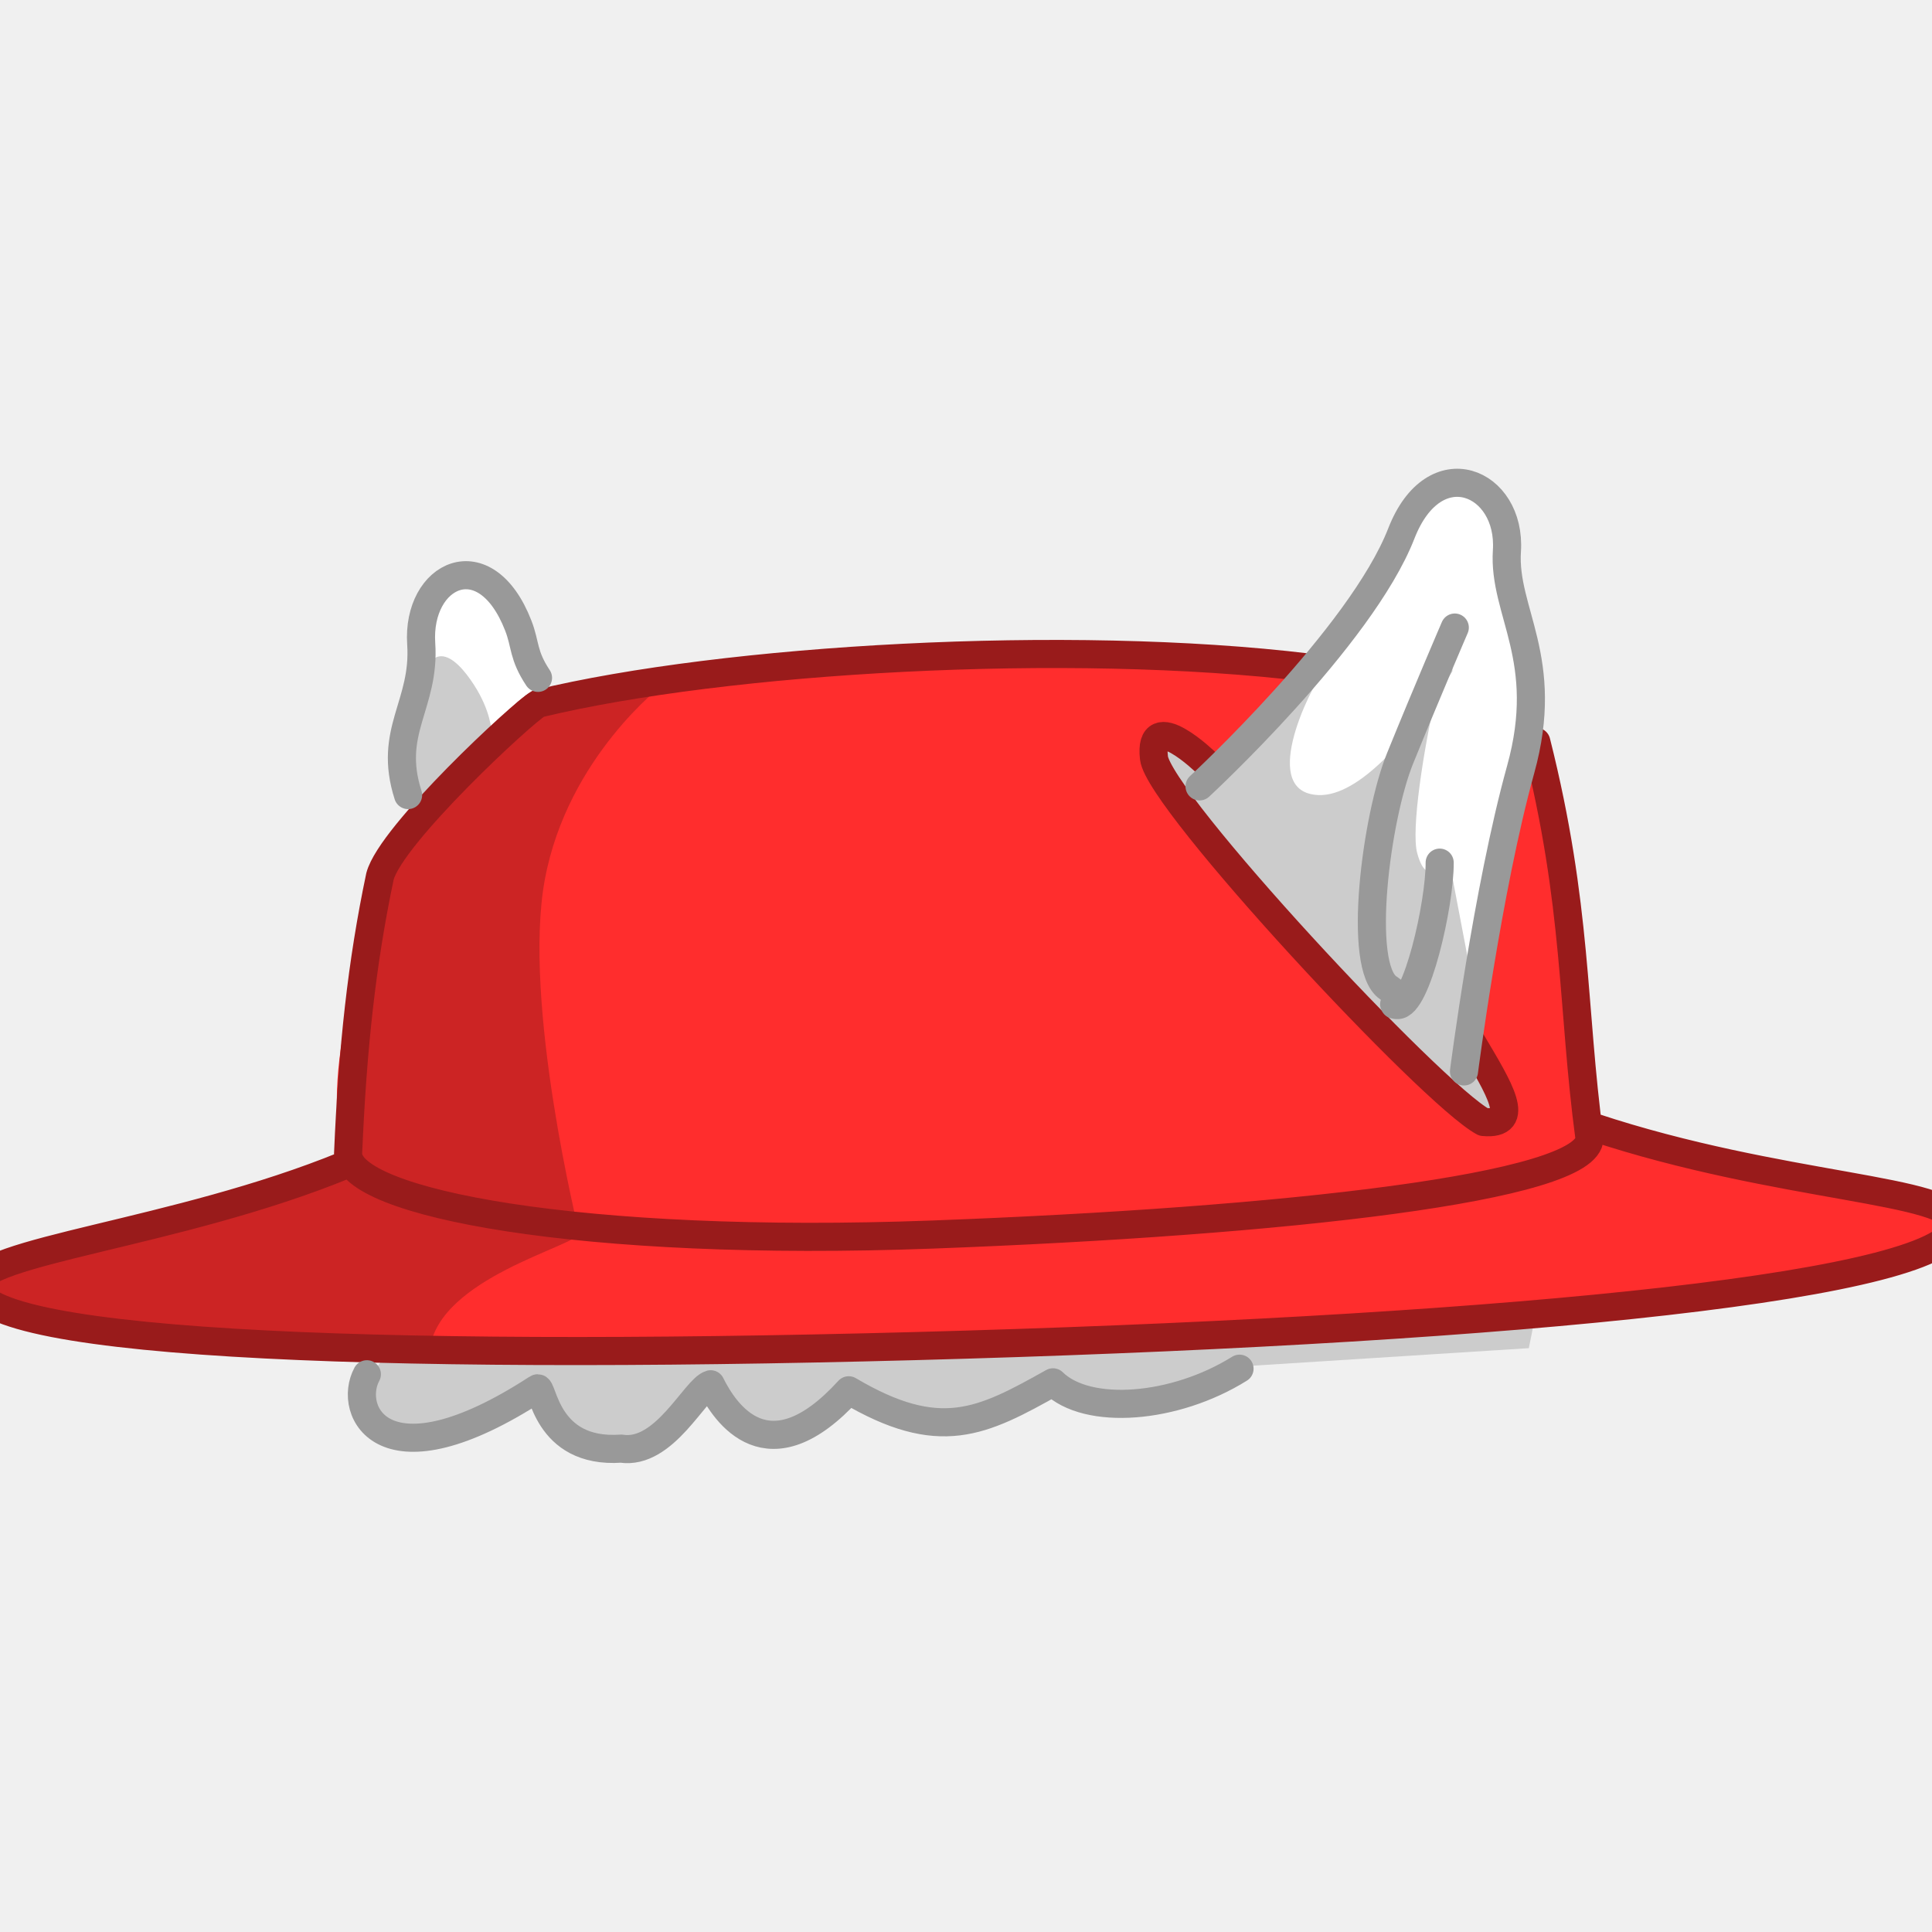
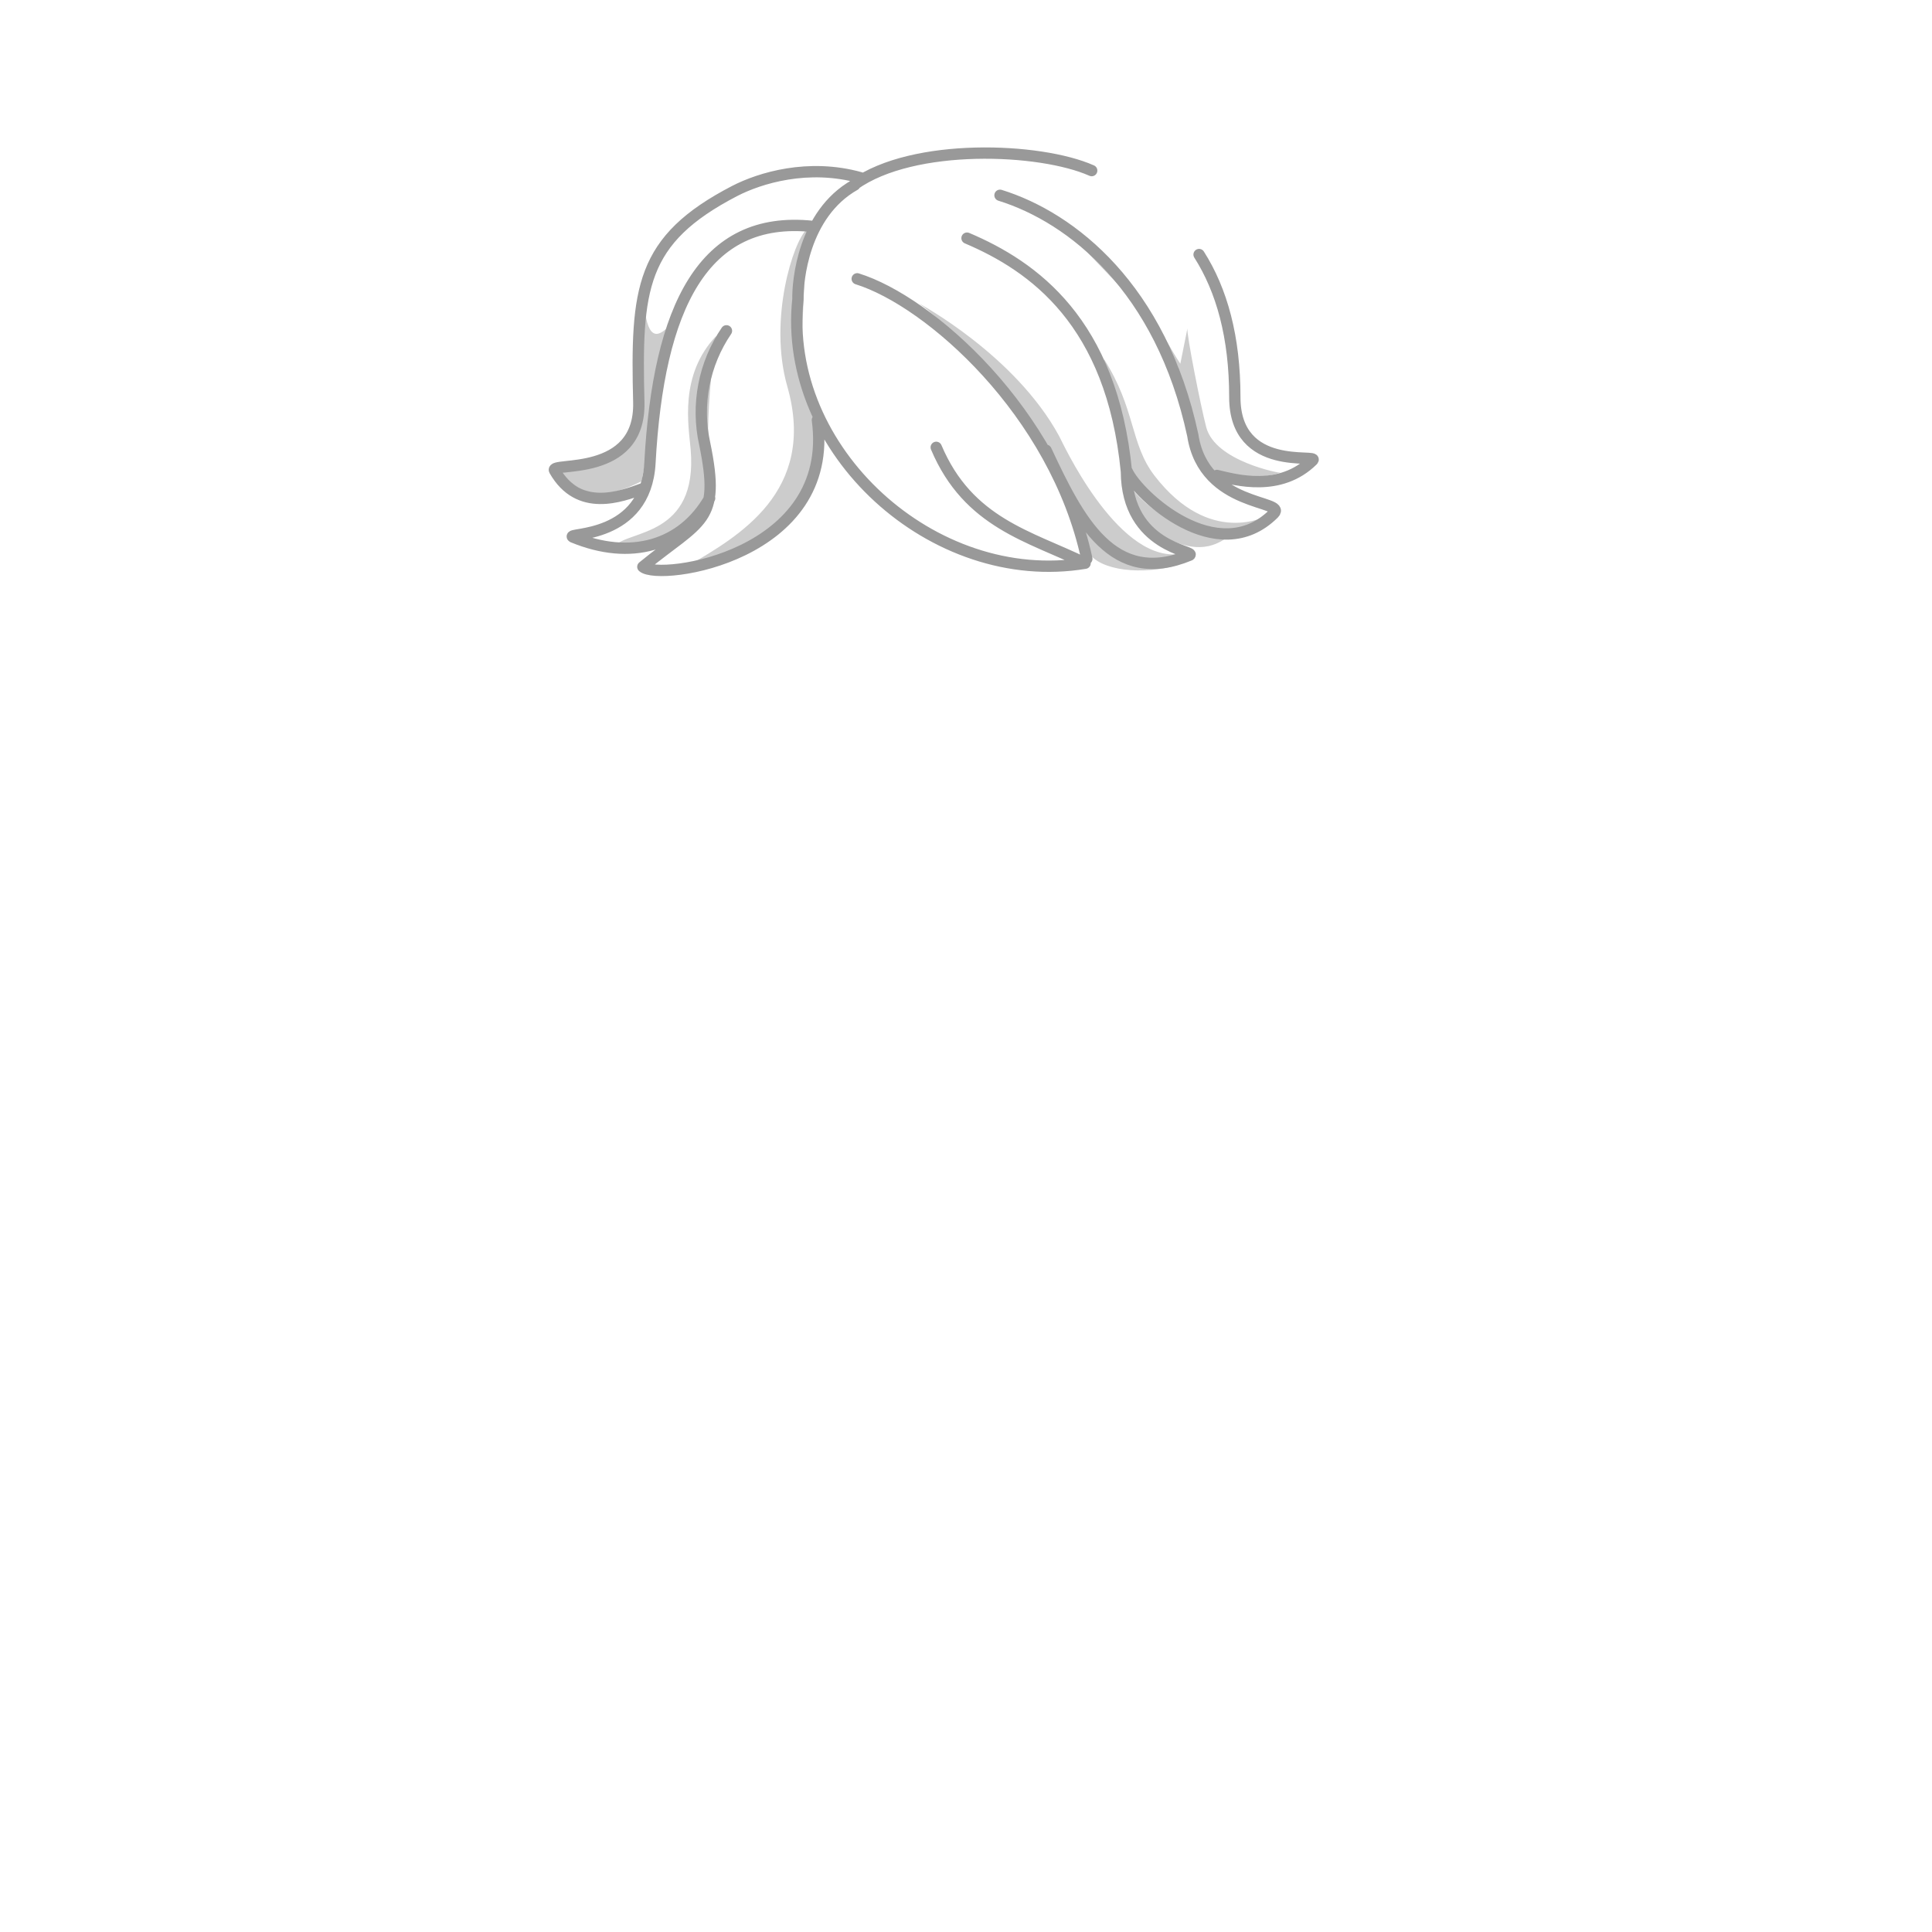
- <svg xmlns="http://www.w3.org/2000/svg" id="svg8" version="1.1" viewBox="0 0 145.521 145.521" height="550" width="550">
-   <defs id="defs2" />
-   <g id="layer1" transform="translate(-65.99669,-92.13533)">
-     <g id="g56948" style="display:inline" transform="translate(5.39322,100.2065)">
-       <path id="path27736" style="opacity:1;vector-effect:none;fill:#ffffff;fill-opacity:1;stroke:none;stroke-width:0.5;stroke-linecap:butt;stroke-linejoin:miter;stroke-miterlimit:4;stroke-dasharray:none;stroke-dashoffset:0;stroke-opacity:1" d="m 640.234,106.805 c -8.839,0.298 -14.333,17.669 -14.783,19.83 -10.908,21.122 -53.828,67.221 -53.828,67.221 0,0 -8.68,-1.125 -3.311,8.525 5.37,9.651 75.885,77.039 75.885,77.039 0,0 12.76,-73.16 18.447,-96.557 5.688,-23.397 -5.295,-51.031 -5.295,-51.031 0,0 -1.009,-16.5 -12.516,-23.66 -1.618,-1.007 -3.153,-1.416 -4.6,-1.367 z m -277.615,27.369 c -2.681,0.042 -5.285,1.13 -7.225,3.613 -5.912,7.567 -5.463,23.374 -7.633,30.031 -2.17,6.657 -7.577,24.403 -4.135,29.145 3.443,4.742 3.91,6.369 12.254,-0.887 8.344,-7.256 28.045,-31.516 28.045,-31.516 0,0 -7.183,-11.997 -8.867,-20.475 -1.131,-5.696 -6.95,-9.998 -12.439,-9.912 z" transform="scale(0.2645833)" />
-       <path id="path34473" style="opacity:1;vector-effect:none;fill:#cccccc;fill-opacity:1;stroke:none;stroke-width:0.5;stroke-linecap:butt;stroke-linejoin:miter;stroke-miterlimit:4;stroke-dasharray:none;stroke-dashoffset:0;stroke-opacity:1" d="m 642.047,154.848 c -0.832,-0.16 -2.529,5.335 -4.293,13.025 2.935,-4.224 4.758,-7.246 4.758,-7.246 0.183,-3.949 -0.014,-5.693 -0.465,-5.779 z m -4.293,13.025 c -7.265,10.454 -21.555,28.495 -33.428,27.957 -16.596,-0.752 -3.33,-28.686 2.07,-36.359 l -33.934,32.072 c 0,0 -8.044,-12.978 -12.328,-9.074 -4.284,3.903 12.498,25.408 19.738,33.598 7.241,8.19 58.167,59.031 70.74,68.873 12.573,9.842 -0.393,-13.314 -0.393,-13.314 l -2.266,-23.828 -6.754,-35.467 c 0,0 -5.462,11.997 -8.699,0.023 -1.798,-6.652 1.853,-29.66 5.252,-44.48 z m -31.357,-8.402 1.971,-1.861 c -0.199,-0.332 -0.944,0.403 -1.971,1.861 z M 354.75,156.311 c -2.451,-0.043 -4.733,2.294 -6.354,8.779 -3.704,14.824 -2.731,34.844 -0.467,34.844 2.264,0 21.029,-22.365 21.029,-22.365 0,0 -0.169,-5.653 -4.939,-13.053 -2.684,-4.162 -6.118,-8.15 -9.27,-8.205 z m 311.723,185.973 -326.824,12.431 c 0.271,-0.76 -10.003,10.423 -6.006,17.245 5.62,9.592 26.583,2.553 45.45,-6.056 3.731,8.217 6.076,11.697 12.191,14.381 26.592,11.671 40.544,-13.293 40.469,-13.564 16.481,19.809 24.524,7.424 38.868,0.982 23.133,6.606 36.92,10.765 57.867,-4.03 9.705,8.202 37.803,0.169 54.493,-5.215 l 81.301,-5.17 z" transform="scale(0.2645833)" />
-       <path style="fill:#ff2d2d;fill-opacity:1;stroke:none;stroke-width:0.265px;stroke-linecap:butt;stroke-linejoin:miter;stroke-opacity:1" d="M 89.927,55.988 101.984,44.26 c 25.454,-3.058 31,-3.281 57.622,-2.874 2.691,-1.504 -3.471,5.12 -7.949,7.812 -3.507,-2.2 -4.69,-0.934 -4.066,-0.245 0.996,1.101 19.523,25.696 25.794,27.372 0.25,0.067 -1.612,-3.047 -1.342,-5.873 0.766,-8.023 3.682,-22.363 4.16,-22.105 l 4.068,28.343 c 10.957,4.473 10.316,1.956 28.298,6.404 -4.894,6.091 -20.97,6.473 -27.731,7.102 -36.209,4.198 -66.489,2.581 -98.758,2.915 0,0 -21.616,-0.917 -22.578,-3.489 -0.962,-2.573 7.494,-4.146 7.494,-4.146 l 19.435,-5.487 c -1.765,-9.912 2.017,-15.392 3.498,-24 z" id="path66872" />
-       <path style="opacity:1;vector-effect:none;fill:#cc2424;fill-opacity:1;stroke:none;stroke-width:0.132;stroke-linecap:butt;stroke-linejoin:miter;stroke-miterlimit:4;stroke-dasharray:none;stroke-dashoffset:0;stroke-opacity:1" d="m 110.584,43.458 c 0,0 -7.211,5.439 -8.94,14.704 -1.729,9.265 2.597,26.685 2.597,26.685 -0.391,0.985 -10.5,3.34 -11.257,8.656 0,0 -34.255,-2.094 -33.785,-4.469 0.469,-2.375 27.667,-10.045 27.667,-10.045 0,0 1.218,-20.708 2.541,-22.357 1.323,-1.649 10.06,-13.02 11.796,-12.751 1.736,0.269 9.381,-0.424 9.381,-0.424 z" id="path42902" />
-       <path id="path1755" style="font-variation-settings:normal;fill:none;fill-opacity:1;stroke:#991b1b;stroke-width:2.117;stroke-linecap:round;stroke-linejoin:round;stroke-miterlimit:4;stroke-dasharray:none;stroke-dashoffset:0;stroke-opacity:1;stop-color:#000000" d="m 151.469,49.394 c 0,0 -4.401,-4.305 -3.947,-0.374 0.377,3.257 20.918,25.328 24.818,27.419 2.955,0.27 1.175,-2.546 -0.873,-6.007 m -12.305,-28.22 c -18.088,-2.189 -43.979,-0.678 -58.009,2.714 -1.176,0.664 -11.093,9.862 -11.928,13.009 -1.369,6.491 -2.068,12.948 -2.403,20.884 0,3.72 17.646,7.084 44.027,6.097 26.381,-0.986 49.476,-3.538 49.476,-7.258 -1.335,-9.952 -0.874,-17.42 -4.005,-29.855 m 4.293,29.018 c 14.068,4.666 27.299,4.643 27.299,7.276 5e-5,4.662 -33.35,7.878 -74.61,9.114 -41.259,1.236 -74.488,0.205 -74.488,-4.457 2e-5,-2.585 15.081,-3.877 27.765,-9.064" />
-       <path id="path275194" style="font-variation-settings:normal;vector-effect:none;fill:none;fill-opacity:1;stroke:#999999;stroke-width:2.117;stroke-linecap:round;stroke-linejoin:round;stroke-miterlimit:4;stroke-dasharray:none;stroke-dashoffset:0;stroke-opacity:1;-inkscape-stroke:none;stop-color:#000000" d="m 169.042,56.904 c 0.017,3.101 -1.735,10.848 -3.21,10.728 -0.833,-0.068 1.09,-0.123 -0.661,-1.297 -2.379,-1.593 -0.9,-12.879 0.882,-17.269 2.068,-5.095 4.127,-9.869 4.127,-9.869 m 0.694,33.433 c 0,0 1.755,-13.681 4.268,-22.741 2.31,-8.329 -1.338,-11.878 -1.036,-16.468 0.343,-5.215 -5.458,-7.716 -7.952,-1.311 -3.05,7.831 -15.197,19.05 -15.197,19.05 m -49.83,-8.174 c -1.147,-1.726 -0.924,-2.494 -1.487,-3.938 -2.495,-6.405 -7.657,-3.845 -7.31,1.369 0.307,4.613 -2.539,6.568 -0.989,11.397 m 62.625,43.207 c -4.884,3.049 -11.463,3.567 -14.05,1.026 -5.357,3.006 -8.54,4.65 -15.384,0.6 -6.078,6.668 -9.327,1.711 -10.399,-0.453 -1.167,0.324 -3.475,5.359 -6.742,4.848 -5.751,0.404 -5.872,-4.872 -6.329,-4.53 -11.613,7.555 -14.323,1.684 -12.825,-1.072" />
+ <svg xmlns="http://www.w3.org/2000/svg" viewBox="0 0 512 512">
+   <defs>
+     <style>.cls-1,.cls-2{fill:#fff;}.cls-1{stroke:#fff;stroke-miterlimit:10;stroke-width:5px;}.cls-3{fill:#ccc;}.cls-4{fill:none;stroke:#999;stroke-linecap:round;stroke-linejoin:round;stroke-width:3px;}</style>
+   </defs>
+   <g id="Rectangle">
+     <rect class="cls-1" x="2.5" y="2.5" width="507" height="507" />
+   </g>
+   <g id="Hair">
+     <g id="layer1">
+       <g id="g165544">
+         <path id="path165536" class="cls-2" d="M202,47.49,180.88,60.36c-5.47-2.55-14.41,31.73-11.52,33.56,1,28.45-11.23,27.8-22.21,29.88,3.54,5.91,8.42,10.61,22.49,7,2.51,2-13.59,13.66-17.26,11.36,3.55,3.61,25.7,1.15,25.7,1.15l-5.8,6.34c43.5,5.33,48.31-42.64,45.93-35.54,7.24,20.44,53.3,43,70.61,34.65l-.56-8.68c-1.72,4.07,13.3,13.25,25.58,6.87-11.68-3.43-17.8-20.52-14.73-20.5,11.11,9.79,21.73,22.37,38.56,9l-14.34-7.59c7.63-2.09,24.21,2.43,23.89-6.45-4.66,1.19-26.88-1.4-20-23.31,1.77-12.35-5.33-19.72-9.28-30.49,0,0-4.83,33-5.49,29.42S300.52,77.31,298.8,74.69L285.06,59.77c-1,1.67-7.79-2-7.5-4.19.37-2.73,10.88-11.47,10.88-11.47-14.48-7.38-52.62-3-61.1,4.42-8.7-.56-18.35-4.36-25.34-1Z" />
+         <path id="path191866" class="cls-3" d="M279.17,57.47l17.94,18.77c5.28,6.81,11.2,13,15,20.77l8,27.93s.81.54,6.9,1.44a31.36,31.36,0,0,0,12.34-1.11c0,.2-17.26-3-19.67-12-1.43-5.36-5.31-25-5-26.24l-1.88,9.36c-2.76-4-6.64-12.19-12.07-18.88Zm-65.32,3.27c-3.65,3.18-10.25,24-5.21,41.66,8,28-13.28,39.86-26,47.36-1.93,2.75,26.15-5.86,32.47-24.13C220,111.77,213.34,100.85,212,100Zm29.63,19.64c14.75,10,37.79,47.16,43.94,58.63l.62,6.44c1.77,5.21,12.68,7.15,22.91,4.62a42.12,42.12,0,0,1-4.82-.66c3.59-.72,6-2.32,5.79-2.53-16.27,1.32-30.51-30-31.2-31.24C269,94,243.48,80.38,243.48,80.38ZM170.72,81c-3.15,22.84,6.2,38-22.47,44.46a20.53,20.53,0,0,0,7.6,4.88c5.21,2.1,14.17-2.82,14.17-2.82l8-41.87C174.73,89.31,171.76,90.9,170.72,81Zm19.11,8c-9.91,10.39-7.33,23.83-6.8,30.08,2,23.34-16.67,21.36-20.09,25.63-1.08,1.13,29-.78,25.71-16.09C185.9,115.64,189.54,90,189.83,88.94Zm102.74,6.22,5.36,28.43s-.09,3.15,14,13.1,23.82-.07,23.82-.07-15.08,8.47-29.8-10.63C299.46,117.59,301,108.45,292.57,95.16Zm6.54,33.2c1.77,5.43,3.62,10.73,7.36,12.94,6.25,3.18,12.12,5.66,18.48,1.25C313.54,140.77,304.18,135.51,299.11,128.36Z" />
+         <path id="path179585" class="cls-4" d="M216.62,111.32c4.9,36.07-41.77,42.73-46.26,38.89,15.37-12.58,20.71-11.69,16.4-32.59a38.42,38.42,0,0,1,5.76-29.95M215.34,60c-29-3.08-40.85,21.45-43.1,62.71C171.13,143,150,141.11,151.77,142.3c15.38,6.38,29.08,2.35,36.29-10.26m-17.69-2.54c-5.77,2.1-17,6.39-23.4-4.83-1.34-2.37,22.81,2.14,22.32-18.06-.74-30.08.34-43,25.41-56,6.69-3.45,19.5-7.38,33.32-3.51m60,101c-8.39-38.93-41.76-68.29-60.85-74.21m29.1-10.78c17.57,7.46,38.38,22.19,42.24,61.84.12,20.27,18.58,21,16.78,22.17-20.33,8.44-29.28-9-38.07-27.79M322.51,126c5,1.19,16.74,4.51,25.37-4,1.94-1.91-20.64,3.45-20.64-16.75,0-16-3.46-28.34-9.47-37.79M289.31,45.21c-13.7-6.1-47.29-7.43-62.93,3.72m72.34,76c2.78,6.17,23.9,26.06,38.85,11.16,3.68-3.67-18.51-1.44-21.47-20.75-8.39-38.94-32-57.67-51.09-63.59M226.53,49c-13.7,7.75-15.16,25.63-15.07,30.26-4.24,40.09,35.89,76.7,76.1,70-14.55-7.14-30.94-10.56-39.45-30.71" />
+       </g>
    </g>
  </g>
</svg>
